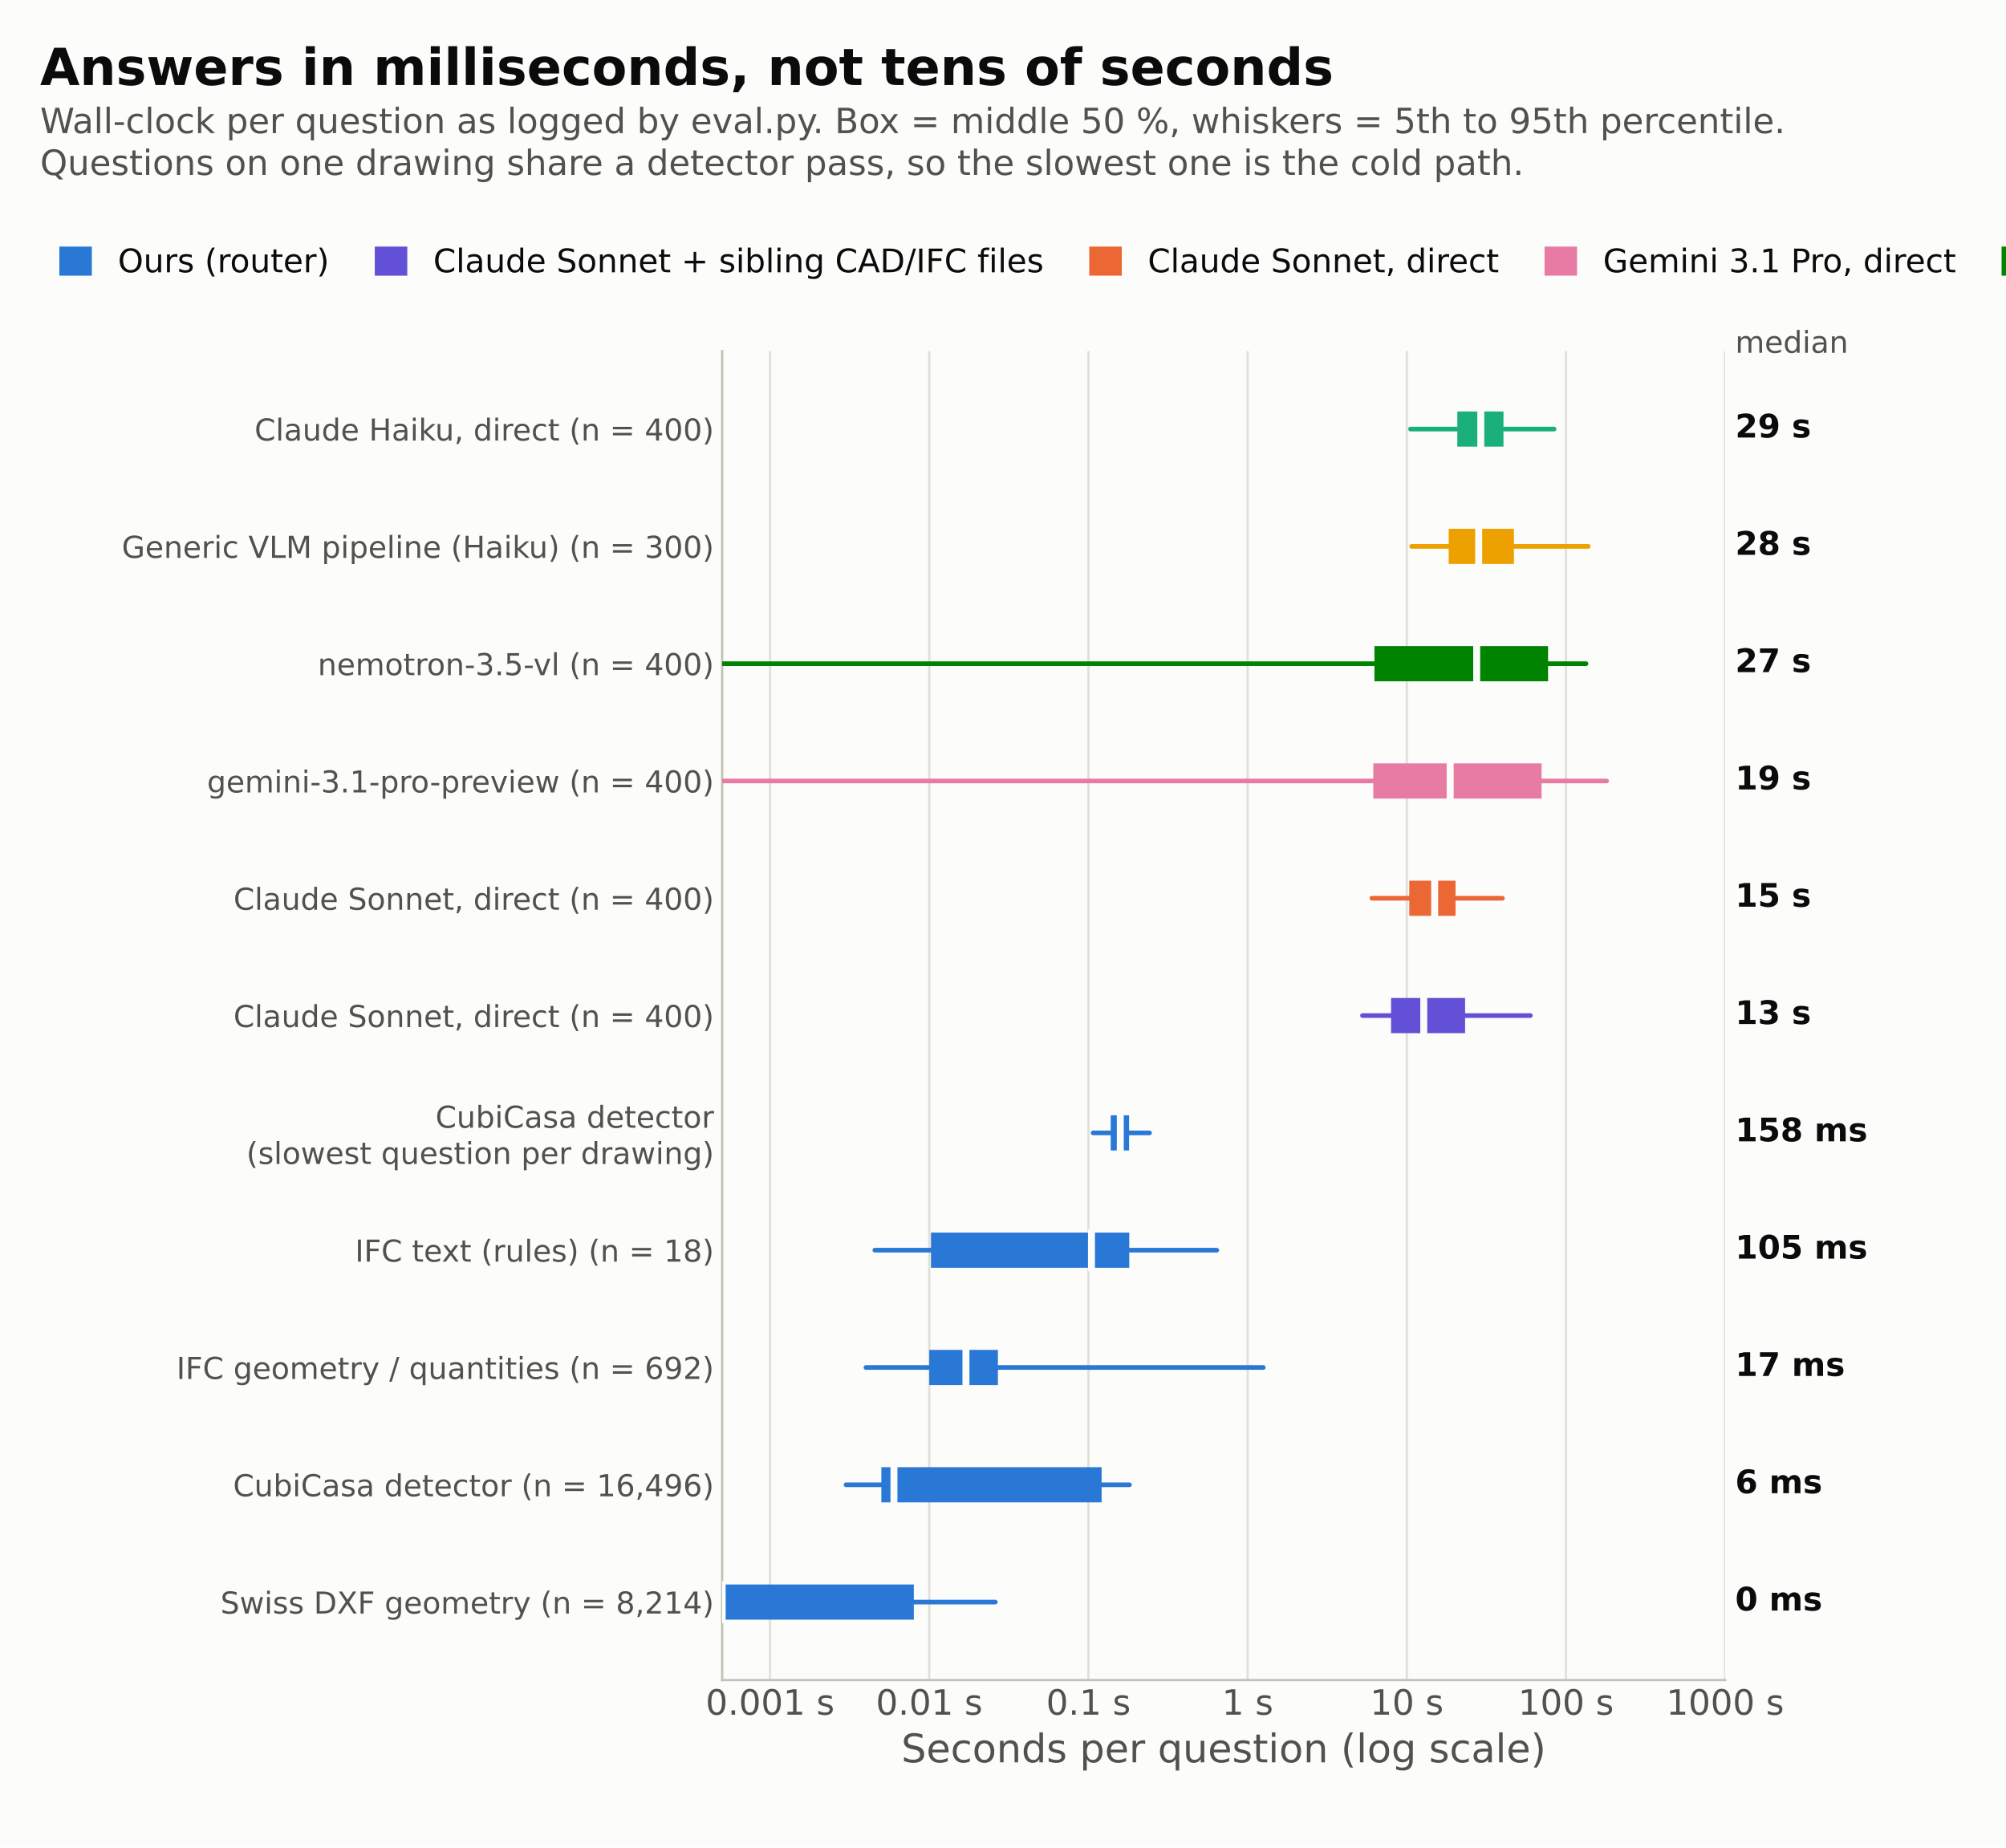
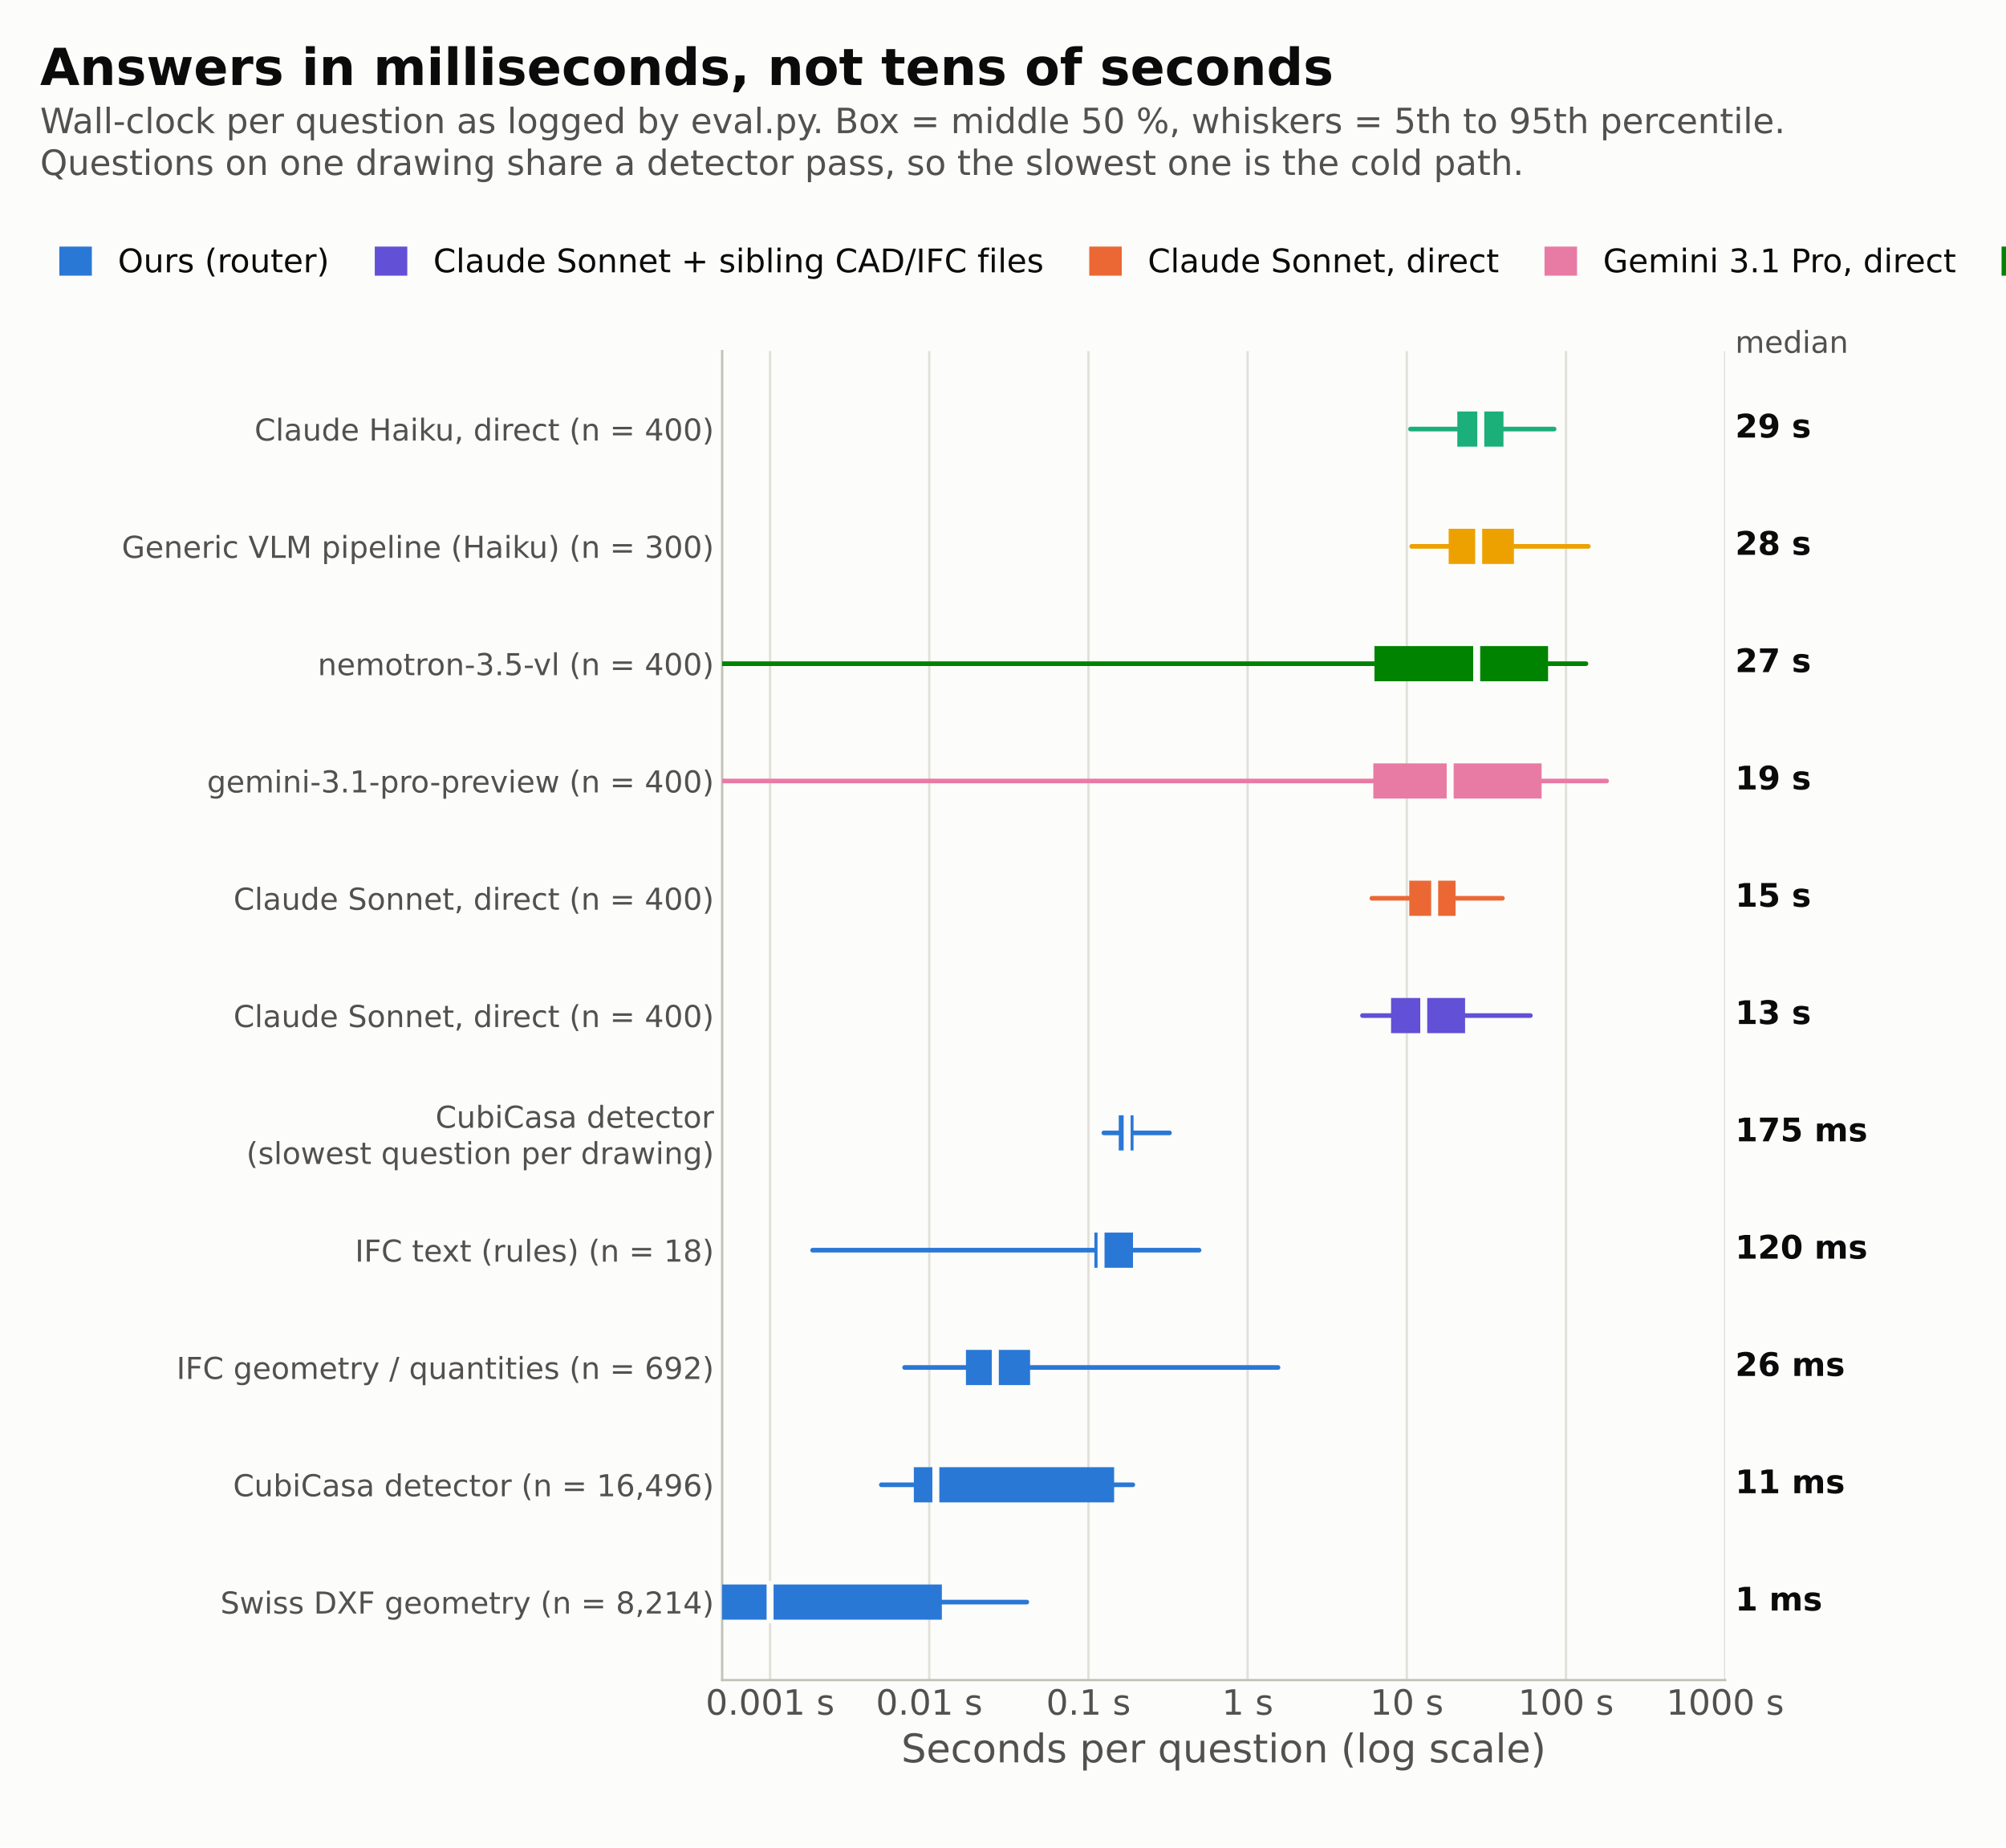
<svg xmlns="http://www.w3.org/2000/svg" width="864pt" height="795.6pt" viewBox="0 0 864 795.6" version="1.1">
  <defs>
    <style type="text/css">*{stroke-linejoin: round; stroke-linecap: butt}</style>
  </defs>
  <g id="figure_1">
    <g id="patch_1">
      <path d="M 0 795.6  L 864 795.6  L 864 0  L 0 0  z " style="fill: #fcfcfb" />
    </g>
    <g id="axes_1">
      <g id="patch_2">
        <path d="M 311.04 723.6  L 743.04 723.6  L 743.04 151.2  L 311.04 151.2  z " style="fill: #fcfcfb" />
      </g>
      <g id="matplotlib.axis_1">
        <g id="xtick_1">
          <g id="line2d_1">
-             <path d="M 331.679 723.6  L 331.679 151.2  " clip-path="url(#p8316917b19)" style="fill: none; stroke: #e1e0d9; stroke-linecap: square" />
+             <path d="M 331.679 723.6  L 331.679 151.2  " clip-path="url(#p355cf2c31d)" style="fill: none; stroke: #e1e0d9; stroke-linecap: square" />
          </g>
          <g id="line2d_2" />
          <g id="text_1">
            <text style="font-size: 15px; font-family: 'DejaVu Sans'; text-anchor: middle; fill: #52514e" x="331.679" y="738.496" transform="rotate(-0 331.6787 738.4965)">0.001 s</text>
          </g>
        </g>
        <g id="xtick_2">
          <g id="line2d_3">
-             <path d="M 400.239 723.6  L 400.239 151.2  " clip-path="url(#p8316917b19)" style="fill: none; stroke: #e1e0d9; stroke-linecap: square" />
+             <path d="M 400.239 723.6  L 400.239 151.2  " clip-path="url(#p355cf2c31d)" style="fill: none; stroke: #e1e0d9; stroke-linecap: square" />
          </g>
          <g id="line2d_4" />
          <g id="text_2">
            <text style="font-size: 15px; font-family: 'DejaVu Sans'; text-anchor: middle; fill: #52514e" x="400.239" y="738.496" transform="rotate(-0 400.2389 738.4965)">0.01 s</text>
          </g>
        </g>
        <g id="xtick_3">
          <g id="line2d_5">
-             <path d="M 468.799 723.6  L 468.799 151.2  " clip-path="url(#p8316917b19)" style="fill: none; stroke: #e1e0d9; stroke-linecap: square" />
+             <path d="M 468.799 723.6  L 468.799 151.2  " clip-path="url(#p355cf2c31d)" style="fill: none; stroke: #e1e0d9; stroke-linecap: square" />
          </g>
          <g id="line2d_6" />
          <g id="text_3">
            <text style="font-size: 15px; font-family: 'DejaVu Sans'; text-anchor: middle; fill: #52514e" x="468.799" y="738.496" transform="rotate(-0 468.7991 738.4965)">0.1 s</text>
          </g>
        </g>
        <g id="xtick_4">
          <g id="line2d_7">
-             <path d="M 537.359 723.6  L 537.359 151.2  " clip-path="url(#p8316917b19)" style="fill: none; stroke: #e1e0d9; stroke-linecap: square" />
+             <path d="M 537.359 723.6  L 537.359 151.2  " clip-path="url(#p355cf2c31d)" style="fill: none; stroke: #e1e0d9; stroke-linecap: square" />
          </g>
          <g id="line2d_8" />
          <g id="text_4">
            <text style="font-size: 15px; font-family: 'DejaVu Sans'; text-anchor: middle; fill: #52514e" x="537.359" y="738.496" transform="rotate(-0 537.3593 738.4965)">1 s</text>
          </g>
        </g>
        <g id="xtick_5">
          <g id="line2d_9">
-             <path d="M 605.92 723.6  L 605.92 151.2  " clip-path="url(#p8316917b19)" style="fill: none; stroke: #e1e0d9; stroke-linecap: square" />
+             <path d="M 605.92 723.6  L 605.92 151.2  " clip-path="url(#p355cf2c31d)" style="fill: none; stroke: #e1e0d9; stroke-linecap: square" />
          </g>
          <g id="line2d_10" />
          <g id="text_5">
            <text style="font-size: 15px; font-family: 'DejaVu Sans'; text-anchor: middle; fill: #52514e" x="605.92" y="738.496" transform="rotate(-0 605.9196 738.4965)">10 s</text>
          </g>
        </g>
        <g id="xtick_6">
          <g id="line2d_11">
-             <path d="M 674.48 723.6  L 674.48 151.2  " clip-path="url(#p8316917b19)" style="fill: none; stroke: #e1e0d9; stroke-linecap: square" />
+             <path d="M 674.48 723.6  L 674.48 151.2  " clip-path="url(#p355cf2c31d)" style="fill: none; stroke: #e1e0d9; stroke-linecap: square" />
          </g>
          <g id="line2d_12" />
          <g id="text_6">
            <text style="font-size: 15px; font-family: 'DejaVu Sans'; text-anchor: middle; fill: #52514e" x="674.48" y="738.496" transform="rotate(-0 674.4798 738.4965)">100 s</text>
          </g>
        </g>
        <g id="xtick_7">
          <g id="line2d_13">
-             <path d="M 743.04 723.6  L 743.04 151.2  " clip-path="url(#p8316917b19)" style="fill: none; stroke: #e1e0d9; stroke-linecap: square" />
+             <path d="M 743.04 723.6  L 743.04 151.2  " clip-path="url(#p355cf2c31d)" style="fill: none; stroke: #e1e0d9; stroke-linecap: square" />
          </g>
          <g id="line2d_14" />
          <g id="text_7">
            <text style="font-size: 15px; font-family: 'DejaVu Sans'; text-anchor: middle; fill: #52514e" x="743.04" y="738.496" transform="rotate(-0 743.04 738.4965)">1000 s</text>
          </g>
        </g>
        <g id="xtick_8">
          <g id="line2d_15" />
        </g>
        <g id="xtick_9">
          <g id="line2d_16" />
        </g>
        <g id="xtick_10">
          <g id="line2d_17" />
        </g>
        <g id="xtick_11">
          <g id="line2d_18" />
        </g>
        <g id="xtick_12">
          <g id="line2d_19" />
        </g>
        <g id="xtick_13">
          <g id="line2d_20" />
        </g>
        <g id="xtick_14">
          <g id="line2d_21" />
        </g>
        <g id="xtick_15">
          <g id="line2d_22" />
        </g>
        <g id="xtick_16">
          <g id="line2d_23" />
        </g>
        <g id="xtick_17">
          <g id="line2d_24" />
        </g>
        <g id="xtick_18">
          <g id="line2d_25" />
        </g>
        <g id="xtick_19">
          <g id="line2d_26" />
        </g>
        <g id="xtick_20">
          <g id="line2d_27" />
        </g>
        <g id="xtick_21">
          <g id="line2d_28" />
        </g>
        <g id="xtick_22">
          <g id="line2d_29" />
        </g>
        <g id="xtick_23">
          <g id="line2d_30" />
        </g>
        <g id="xtick_24">
          <g id="line2d_31" />
        </g>
        <g id="xtick_25">
          <g id="line2d_32" />
        </g>
        <g id="xtick_26">
          <g id="line2d_33" />
        </g>
        <g id="xtick_27">
          <g id="line2d_34" />
        </g>
        <g id="xtick_28">
          <g id="line2d_35" />
        </g>
        <g id="xtick_29">
          <g id="line2d_36" />
        </g>
        <g id="xtick_30">
          <g id="line2d_37" />
        </g>
        <g id="xtick_31">
          <g id="line2d_38" />
        </g>
        <g id="xtick_32">
          <g id="line2d_39" />
        </g>
        <g id="xtick_33">
          <g id="line2d_40" />
        </g>
        <g id="xtick_34">
          <g id="line2d_41" />
        </g>
        <g id="xtick_35">
          <g id="line2d_42" />
        </g>
        <g id="xtick_36">
          <g id="line2d_43" />
        </g>
        <g id="xtick_37">
          <g id="line2d_44" />
        </g>
        <g id="xtick_38">
          <g id="line2d_45" />
        </g>
        <g id="xtick_39">
          <g id="line2d_46" />
        </g>
        <g id="xtick_40">
          <g id="line2d_47" />
        </g>
        <g id="xtick_41">
          <g id="line2d_48" />
        </g>
        <g id="xtick_42">
          <g id="line2d_49" />
        </g>
        <g id="xtick_43">
          <g id="line2d_50" />
        </g>
        <g id="xtick_44">
          <g id="line2d_51" />
        </g>
        <g id="xtick_45">
          <g id="line2d_52" />
        </g>
        <g id="xtick_46">
          <g id="line2d_53" />
        </g>
        <g id="xtick_47">
          <g id="line2d_54" />
        </g>
        <g id="xtick_48">
          <g id="line2d_55" />
        </g>
        <g id="xtick_49">
          <g id="line2d_56" />
        </g>
        <g id="xtick_50">
          <g id="line2d_57" />
        </g>
        <g id="xtick_51">
          <g id="line2d_58" />
        </g>
        <g id="xtick_52">
          <g id="line2d_59" />
        </g>
        <g id="xtick_53">
          <g id="line2d_60" />
        </g>
        <g id="xtick_54">
          <g id="line2d_61" />
        </g>
        <g id="xtick_55">
          <g id="line2d_62" />
        </g>
        <g id="xtick_56">
          <g id="line2d_63" />
        </g>
        <g id="xtick_57">
          <g id="line2d_64" />
        </g>
        <g id="xtick_58">
          <g id="line2d_65" />
        </g>
        <g id="xtick_59">
          <g id="line2d_66" />
        </g>
        <g id="xtick_60">
          <g id="line2d_67" />
        </g>
        <g id="text_8">
          <text style="font-size: 17px; font-family: 'DejaVu Sans'; text-anchor: middle; fill: #52514e" x="527.04" y="759.017" transform="rotate(-0 527.04 759.0173)">Seconds per question (log scale)</text>
        </g>
      </g>
      <g id="matplotlib.axis_2">
        <g id="ytick_1">
          <g id="line2d_68" />
          <g id="text_9">
            <text style="font-size: 13px; font-family: 'DejaVu Sans'; text-anchor: end; fill: #52514e" x="307.54" y="694.943" transform="rotate(-0 307.54 694.9427)">Swiss DXF geometry  (n = 8,214)</text>
          </g>
        </g>
        <g id="ytick_2">
          <g id="line2d_69" />
          <g id="text_10">
            <text style="font-size: 13px; font-family: 'DejaVu Sans'; text-anchor: end; fill: #52514e" x="307.54" y="644.422" transform="rotate(-0 307.54 644.422)">CubiCasa detector  (n = 16,496)</text>
          </g>
        </g>
        <g id="ytick_3">
          <g id="line2d_70" />
          <g id="text_11">
            <text style="font-size: 13px; font-family: 'DejaVu Sans'; text-anchor: end; fill: #52514e" x="307.54" y="593.901" transform="rotate(-0 307.54 593.9012)">IFC geometry / quantities  (n = 692)</text>
          </g>
        </g>
        <g id="ytick_4">
          <g id="line2d_71" />
          <g id="text_12">
            <text style="font-size: 13px; font-family: 'DejaVu Sans'; text-anchor: end; fill: #52514e" x="307.54" y="543.38" transform="rotate(-0 307.54 543.3805)">IFC text (rules)  (n = 18)</text>
          </g>
        </g>
        <g id="ytick_5">
          <g id="line2d_72" />
          <g id="text_13">
            <text style="font-size: 13px; font-family: 'DejaVu Sans'; fill: #52514e" transform="translate(187.5541 485.7086)">CubiCasa detector</text>
            <text style="font-size: 13px; font-family: 'DejaVu Sans'; fill: #52514e" transform="translate(106.105 501.3121)">(slowest question per drawing)</text>
          </g>
        </g>
        <g id="ytick_6">
          <g id="line2d_73" />
          <g id="text_14">
            <text style="font-size: 13px; font-family: 'DejaVu Sans'; text-anchor: end; fill: #52514e" x="307.54" y="442.339" transform="rotate(-0 307.54 442.339)">Claude Sonnet, direct  (n = 400)</text>
          </g>
        </g>
        <g id="ytick_7">
          <g id="line2d_74" />
          <g id="text_15">
            <text style="font-size: 13px; font-family: 'DejaVu Sans'; text-anchor: end; fill: #52514e" x="307.54" y="391.818" transform="rotate(-0 307.54 391.8182)">Claude Sonnet, direct  (n = 400)</text>
          </g>
        </g>
        <g id="ytick_8">
          <g id="line2d_75" />
          <g id="text_16">
            <text style="font-size: 13px; font-family: 'DejaVu Sans'; text-anchor: end; fill: #52514e" x="307.54" y="341.298" transform="rotate(-0 307.54 341.2975)">gemini-3.1-pro-preview  (n = 400)</text>
          </g>
        </g>
        <g id="ytick_9">
          <g id="line2d_76" />
          <g id="text_17">
            <text style="font-size: 13px; font-family: 'DejaVu Sans'; text-anchor: end; fill: #52514e" x="307.54" y="290.777" transform="rotate(-0 307.54 290.7768)">nemotron-3.5-vl  (n = 400)</text>
          </g>
        </g>
        <g id="ytick_10">
          <g id="line2d_77" />
          <g id="text_18">
            <text style="font-size: 13px; font-family: 'DejaVu Sans'; text-anchor: end; fill: #52514e" x="307.54" y="240.256" transform="rotate(-0 307.54 240.256)">Generic VLM pipeline (Haiku)  (n = 300)</text>
          </g>
        </g>
        <g id="ytick_11">
          <g id="line2d_78" />
          <g id="text_19">
            <text style="font-size: 13px; font-family: 'DejaVu Sans'; text-anchor: end; fill: #52514e" x="307.54" y="189.735" transform="rotate(-0 307.54 189.7353)">Claude Haiku, direct  (n = 400)</text>
          </g>
        </g>
      </g>
      <g id="patch_3">
        <path d="M 311.04 723.6  L 311.04 151.2  " style="fill: none; stroke: #c3c2b7; stroke-linejoin: miter; stroke-linecap: square" />
      </g>
      <g id="patch_4">
        <path d="M 311.04 723.6  L 743.04 723.6  " style="fill: none; stroke: #c3c2b7; stroke-linejoin: miter; stroke-linecap: square" />
      </g>
      <g id="line2d_79">
-         <path d="M 311.04 690.004  L 428.69 690.004  " clip-path="url(#p8316917b19)" style="fill: none; stroke: #2a78d6; stroke-width: 2; stroke-linecap: round" />
+         <path d="M 311.04 690.004  L 442.251 690.004  " clip-path="url(#p355cf2c31d)" style="fill: none; stroke: #2a78d6; stroke-width: 2; stroke-linecap: round" />
      </g>
      <g id="patch_5">
-         <path d="M 311.04 697.582  L 393.595 697.582  L 393.595 682.426  L 311.04 682.426  z " clip-path="url(#p8316917b19)" style="fill: #2a78d6" />
+         <path d="M 311.04 697.582  L 405.668 697.582  L 405.668 682.426  L 311.04 682.426  z " clip-path="url(#p355cf2c31d)" style="fill: #2a78d6" />
      </g>
      <g id="text_20">
-         <text style="font-weight: 700; font-size: 14px; font-family: 'DejaVu Sans'; text-anchor: start; fill: #0b0b0b" x="747.36" y="693.64" transform="rotate(-0 747.36 693.6404)">0 ms</text>
+         <text style="font-weight: 700; font-size: 14px; font-family: 'DejaVu Sans'; text-anchor: start; fill: #0b0b0b" x="747.36" y="693.64" transform="rotate(-0 747.36 693.6404)">1 ms</text>
      </g>
      <g id="line2d_80">
-         <path d="M 364.39 639.483  L 486.466 639.483  " clip-path="url(#p8316917b19)" style="fill: none; stroke: #2a78d6; stroke-width: 2; stroke-linecap: round" />
+         <path d="M 379.6 639.483  L 487.911 639.483  " clip-path="url(#p355cf2c31d)" style="fill: none; stroke: #2a78d6; stroke-width: 2; stroke-linecap: round" />
      </g>
      <g id="patch_6">
-         <path d="M 379.6 647.061  L 474.475 647.061  L 474.475 631.905  L 379.6 631.905  z " clip-path="url(#p8316917b19)" style="fill: #2a78d6" />
+         <path d="M 393.595 647.061  L 479.863 647.061  L 479.863 631.905  L 393.595 631.905  z " clip-path="url(#p355cf2c31d)" style="fill: #2a78d6" />
      </g>
      <g id="text_21">
-         <text style="font-weight: 700; font-size: 14px; font-family: 'DejaVu Sans'; text-anchor: start; fill: #0b0b0b" x="747.36" y="643.12" transform="rotate(-0 747.36 643.1197)">6 ms</text>
+         <text style="font-weight: 700; font-size: 14px; font-family: 'DejaVu Sans'; text-anchor: start; fill: #0b0b0b" x="747.36" y="643.12" transform="rotate(-0 747.36 643.1197)">11 ms</text>
      </g>
      <g id="line2d_81">
-         <path d="M 372.956 588.962  L 544.115 588.962  " clip-path="url(#p8316917b19)" style="fill: none; stroke: #2a78d6; stroke-width: 2; stroke-linecap: round" />
+         <path d="M 389.619 588.962  L 550.45 588.962  " clip-path="url(#p355cf2c31d)" style="fill: none; stroke: #2a78d6; stroke-width: 2; stroke-linecap: round" />
      </g>
      <g id="patch_7">
-         <path d="M 400.239 596.54  L 429.813 596.54  L 429.813 581.384  L 400.239 581.384  z " clip-path="url(#p8316917b19)" style="fill: #2a78d6" />
+         <path d="M 416.039 596.54  L 443.67 596.54  L 443.67 581.384  L 416.039 581.384  z " clip-path="url(#p355cf2c31d)" style="fill: #2a78d6" />
      </g>
      <g id="text_22">
-         <text style="font-weight: 700; font-size: 14px; font-family: 'DejaVu Sans'; text-anchor: start; fill: #0b0b0b" x="747.36" y="592.599" transform="rotate(-0 747.36 592.5989)">17 ms</text>
+         <text style="font-weight: 700; font-size: 14px; font-family: 'DejaVu Sans'; text-anchor: start; fill: #0b0b0b" x="747.36" y="592.599" transform="rotate(-0 747.36 592.5989)">26 ms</text>
      </g>
      <g id="line2d_82">
-         <path d="M 376.792 538.441  L 524.062 538.441  " clip-path="url(#p8316917b19)" style="fill: none; stroke: #2a78d6; stroke-width: 2; stroke-linecap: round" />
+         <path d="M 349.996 538.441  L 516.445 538.441  " clip-path="url(#p355cf2c31d)" style="fill: none; stroke: #2a78d6; stroke-width: 2; stroke-linecap: round" />
      </g>
      <g id="patch_8">
-         <path d="M 400.974 546.02  L 486.383 546.02  L 486.383 530.863  L 400.974 530.863  z " clip-path="url(#p8316917b19)" style="fill: #2a78d6" />
+         <path d="M 471.365 546.02  L 487.989 546.02  L 487.989 530.863  L 471.365 530.863  z " clip-path="url(#p355cf2c31d)" style="fill: #2a78d6" />
      </g>
      <g id="text_23">
-         <text style="font-weight: 700; font-size: 14px; font-family: 'DejaVu Sans'; text-anchor: start; fill: #0b0b0b" x="747.36" y="542.078" transform="rotate(-0 747.36 542.0782)">105 ms</text>
+         <text style="font-weight: 700; font-size: 14px; font-family: 'DejaVu Sans'; text-anchor: start; fill: #0b0b0b" x="747.36" y="542.078" transform="rotate(-0 747.36 542.0782)">120 ms</text>
      </g>
      <g id="line2d_83">
-         <path d="M 470.814 487.921  L 495.107 487.921  " clip-path="url(#p8316917b19)" style="fill: none; stroke: #2a78d6; stroke-width: 2; stroke-linecap: round" />
+         <path d="M 475.443 487.921  L 503.696 487.921  " clip-path="url(#p355cf2c31d)" style="fill: none; stroke: #2a78d6; stroke-width: 2; stroke-linecap: round" />
      </g>
      <g id="patch_9">
-         <path d="M 478.389 495.499  L 486.301 495.499  L 486.301 480.343  L 478.389 480.343  z " clip-path="url(#p8316917b19)" style="fill: #2a78d6" />
+         <path d="M 481.848 495.499  L 488.222 495.499  L 488.222 480.343  L 481.848 480.343  z " clip-path="url(#p355cf2c31d)" style="fill: #2a78d6" />
      </g>
      <g id="text_24">
-         <text style="font-weight: 700; font-size: 14px; font-family: 'DejaVu Sans'; text-anchor: start; fill: #0b0b0b" x="747.36" y="491.557" transform="rotate(-0 747.36 491.5575)">158 ms</text>
+         <text style="font-weight: 700; font-size: 14px; font-family: 'DejaVu Sans'; text-anchor: start; fill: #0b0b0b" x="747.36" y="491.557" transform="rotate(-0 747.36 491.5575)">175 ms</text>
      </g>
      <g id="line2d_84">
-         <path d="M 586.83 437.4  L 659.148 437.4  " clip-path="url(#p8316917b19)" style="fill: none; stroke: #6250d6; stroke-width: 2; stroke-linecap: round" />
+         <path d="M 586.83 437.4  L 659.148 437.4  " clip-path="url(#p355cf2c31d)" style="fill: none; stroke: #6250d6; stroke-width: 2; stroke-linecap: round" />
      </g>
      <g id="patch_10">
-         <path d="M 599.142 444.978  L 631.023 444.978  L 631.023 429.822  L 599.142 429.822  z " clip-path="url(#p8316917b19)" style="fill: #6250d6" />
+         <path d="M 599.142 444.978  L 631.023 444.978  L 631.023 429.822  L 599.142 429.822  z " clip-path="url(#p355cf2c31d)" style="fill: #6250d6" />
      </g>
      <g id="text_25">
        <text style="font-weight: 700; font-size: 14px; font-family: 'DejaVu Sans'; text-anchor: start; fill: #0b0b0b" x="747.36" y="441.037" transform="rotate(-0 747.36 441.0367)">13 s</text>
      </g>
      <g id="line2d_85">
-         <path d="M 590.881 386.879  L 647.103 386.879  " clip-path="url(#p8316917b19)" style="fill: none; stroke: #eb6834; stroke-width: 2; stroke-linecap: round" />
+         <path d="M 590.881 386.879  L 647.103 386.879  " clip-path="url(#p355cf2c31d)" style="fill: none; stroke: #eb6834; stroke-width: 2; stroke-linecap: round" />
      </g>
      <g id="patch_11">
-         <path d="M 606.981 394.457  L 626.915 394.457  L 626.915 379.301  L 606.981 379.301  z " clip-path="url(#p8316917b19)" style="fill: #eb6834" />
+         <path d="M 606.981 394.457  L 626.915 394.457  L 626.915 379.301  L 606.981 379.301  z " clip-path="url(#p355cf2c31d)" style="fill: #eb6834" />
      </g>
      <g id="text_26">
        <text style="font-weight: 700; font-size: 14px; font-family: 'DejaVu Sans'; text-anchor: start; fill: #0b0b0b" x="747.36" y="390.516" transform="rotate(-0 747.36 390.516)">15 s</text>
      </g>
      <g id="line2d_86">
-         <path d="M 311.04 336.359  L 691.977 336.359  " clip-path="url(#p8316917b19)" style="fill: none; stroke: #e87ba4; stroke-width: 2; stroke-linecap: round" />
+         <path d="M 311.04 336.359  L 691.977 336.359  " clip-path="url(#p355cf2c31d)" style="fill: none; stroke: #e87ba4; stroke-width: 2; stroke-linecap: round" />
      </g>
      <g id="patch_12">
-         <path d="M 591.497 343.937  L 663.981 343.937  L 663.981 328.78  L 591.497 328.78  z " clip-path="url(#p8316917b19)" style="fill: #e87ba4" />
+         <path d="M 591.497 343.937  L 663.981 343.937  L 663.981 328.78  L 591.497 328.78  z " clip-path="url(#p355cf2c31d)" style="fill: #e87ba4" />
      </g>
      <g id="text_27">
        <text style="font-weight: 700; font-size: 14px; font-family: 'DejaVu Sans'; text-anchor: start; fill: #0b0b0b" x="747.36" y="339.995" transform="rotate(-0 747.36 339.9952)">19 s</text>
      </g>
      <g id="line2d_87">
-         <path d="M 311.04 285.838  L 683.093 285.838  " clip-path="url(#p8316917b19)" style="fill: none; stroke: #008300; stroke-width: 2; stroke-linecap: round" />
+         <path d="M 311.04 285.838  L 683.093 285.838  " clip-path="url(#p355cf2c31d)" style="fill: none; stroke: #008300; stroke-width: 2; stroke-linecap: round" />
      </g>
      <g id="patch_13">
-         <path d="M 591.987 293.416  L 666.77 293.416  L 666.77 278.26  L 591.987 278.26  z " clip-path="url(#p8316917b19)" style="fill: #008300" />
+         <path d="M 591.987 293.416  L 666.77 293.416  L 666.77 278.26  L 591.987 278.26  z " clip-path="url(#p355cf2c31d)" style="fill: #008300" />
      </g>
      <g id="text_28">
        <text style="font-weight: 700; font-size: 14px; font-family: 'DejaVu Sans'; text-anchor: start; fill: #0b0b0b" x="747.36" y="289.474" transform="rotate(-0 747.36 289.4745)">27 s</text>
      </g>
      <g id="line2d_88">
-         <path d="M 608.019 235.317  L 684.103 235.317  " clip-path="url(#p8316917b19)" style="fill: none; stroke: #eda100; stroke-width: 2; stroke-linecap: round" />
+         <path d="M 608.019 235.317  L 684.103 235.317  " clip-path="url(#p355cf2c31d)" style="fill: none; stroke: #eda100; stroke-width: 2; stroke-linecap: round" />
      </g>
      <g id="patch_14">
-         <path d="M 623.956 242.895  L 652.058 242.895  L 652.058 227.739  L 623.956 227.739  z " clip-path="url(#p8316917b19)" style="fill: #eda100" />
+         <path d="M 623.956 242.895  L 652.058 242.895  L 652.058 227.739  L 623.956 227.739  z " clip-path="url(#p355cf2c31d)" style="fill: #eda100" />
      </g>
      <g id="text_29">
        <text style="font-weight: 700; font-size: 14px; font-family: 'DejaVu Sans'; text-anchor: start; fill: #0b0b0b" x="747.36" y="238.954" transform="rotate(-0 747.36 238.9538)">28 s</text>
      </g>
      <g id="line2d_89">
-         <path d="M 607.519 184.796  L 669.367 184.796  " clip-path="url(#p8316917b19)" style="fill: none; stroke: #1baf7a; stroke-width: 2; stroke-linecap: round" />
+         <path d="M 607.519 184.796  L 669.367 184.796  " clip-path="url(#p355cf2c31d)" style="fill: none; stroke: #1baf7a; stroke-width: 2; stroke-linecap: round" />
      </g>
      <g id="patch_15">
-         <path d="M 627.68 192.374  L 647.558 192.374  L 647.558 177.218  L 627.68 177.218  z " clip-path="url(#p8316917b19)" style="fill: #1baf7a" />
+         <path d="M 627.68 192.374  L 647.558 192.374  L 647.558 177.218  L 627.68 177.218  z " clip-path="url(#p355cf2c31d)" style="fill: #1baf7a" />
      </g>
      <g id="text_30">
        <text style="font-weight: 700; font-size: 14px; font-family: 'DejaVu Sans'; text-anchor: start; fill: #0b0b0b" x="747.36" y="188.433" transform="rotate(-0 747.36 188.433)">29 s</text>
      </g>
      <g id="text_31">
        <text style="font-size: 13px; font-family: 'DejaVu Sans'; text-anchor: start; fill: #52514e" x="747.36" y="151.958" transform="rotate(-0 747.36 151.9578)">median</text>
      </g>
      <g id="line2d_90">
-         <path d="M 311.04 697.582  L 311.04 682.426  " clip-path="url(#p8316917b19)" style="fill: none; stroke: #fcfcfb; stroke-width: 3; stroke-linecap: square" />
+         <path d="M 331.679 697.582  L 331.679 682.426  " clip-path="url(#p355cf2c31d)" style="fill: none; stroke: #fcfcfb; stroke-width: 3; stroke-linecap: square" />
      </g>
      <g id="line2d_91">
-         <path d="M 385.029 647.061  L 385.029 631.905  " clip-path="url(#p8316917b19)" style="fill: none; stroke: #fcfcfb; stroke-width: 3; stroke-linecap: square" />
+         <path d="M 403.077 647.061  L 403.077 631.905  " clip-path="url(#p355cf2c31d)" style="fill: none; stroke: #fcfcfb; stroke-width: 3; stroke-linecap: square" />
      </g>
      <g id="line2d_92">
-         <path d="M 416.039 596.54  L 416.039 581.384  " clip-path="url(#p8316917b19)" style="fill: none; stroke: #fcfcfb; stroke-width: 3; stroke-linecap: square" />
+         <path d="M 428.69 596.54  L 428.69 581.384  " clip-path="url(#p355cf2c31d)" style="fill: none; stroke: #fcfcfb; stroke-width: 3; stroke-linecap: square" />
      </g>
      <g id="line2d_93">
-         <path d="M 470.11 546.02  L 470.11 530.863  " clip-path="url(#p8316917b19)" style="fill: none; stroke: #fcfcfb; stroke-width: 3; stroke-linecap: square" />
+         <path d="M 474.228 546.02  L 474.228 530.863  " clip-path="url(#p355cf2c31d)" style="fill: none; stroke: #fcfcfb; stroke-width: 3; stroke-linecap: square" />
      </g>
      <g id="line2d_94">
-         <path d="M 482.513 495.499  L 482.513 480.343  " clip-path="url(#p8316917b19)" style="fill: none; stroke: #fcfcfb; stroke-width: 3; stroke-linecap: square" />
+         <path d="M 485.462 495.499  L 485.462 480.343  " clip-path="url(#p355cf2c31d)" style="fill: none; stroke: #fcfcfb; stroke-width: 3; stroke-linecap: square" />
      </g>
      <g id="line2d_95">
-         <path d="M 613.221 444.978  L 613.221 429.822  " clip-path="url(#p8316917b19)" style="fill: none; stroke: #fcfcfb; stroke-width: 3; stroke-linecap: square" />
+         <path d="M 613.221 444.978  L 613.221 429.822  " clip-path="url(#p355cf2c31d)" style="fill: none; stroke: #fcfcfb; stroke-width: 3; stroke-linecap: square" />
      </g>
      <g id="line2d_96">
-         <path d="M 617.921 394.457  L 617.921 379.301  " clip-path="url(#p8316917b19)" style="fill: none; stroke: #fcfcfb; stroke-width: 3; stroke-linecap: square" />
+         <path d="M 617.921 394.457  L 617.921 379.301  " clip-path="url(#p355cf2c31d)" style="fill: none; stroke: #fcfcfb; stroke-width: 3; stroke-linecap: square" />
      </g>
      <g id="line2d_97">
-         <path d="M 624.602 343.937  L 624.602 328.78  " clip-path="url(#p8316917b19)" style="fill: none; stroke: #fcfcfb; stroke-width: 3; stroke-linecap: square" />
+         <path d="M 624.602 343.937  L 624.602 328.78  " clip-path="url(#p355cf2c31d)" style="fill: none; stroke: #fcfcfb; stroke-width: 3; stroke-linecap: square" />
      </g>
      <g id="line2d_98">
-         <path d="M 636.024 293.416  L 636.024 278.26  " clip-path="url(#p8316917b19)" style="fill: none; stroke: #fcfcfb; stroke-width: 3; stroke-linecap: square" />
+         <path d="M 636.024 293.416  L 636.024 278.26  " clip-path="url(#p355cf2c31d)" style="fill: none; stroke: #fcfcfb; stroke-width: 3; stroke-linecap: square" />
      </g>
      <g id="line2d_99">
-         <path d="M 636.879 242.895  L 636.879 227.739  " clip-path="url(#p8316917b19)" style="fill: none; stroke: #fcfcfb; stroke-width: 3; stroke-linecap: square" />
+         <path d="M 636.879 242.895  L 636.879 227.739  " clip-path="url(#p355cf2c31d)" style="fill: none; stroke: #fcfcfb; stroke-width: 3; stroke-linecap: square" />
      </g>
      <g id="line2d_100">
-         <path d="M 637.791 192.374  L 637.791 177.218  " clip-path="url(#p8316917b19)" style="fill: none; stroke: #fcfcfb; stroke-width: 3; stroke-linecap: square" />
+         <path d="M 637.791 192.374  L 637.791 177.218  " clip-path="url(#p355cf2c31d)" style="fill: none; stroke: #fcfcfb; stroke-width: 3; stroke-linecap: square" />
      </g>
    </g>
    <g id="text_32">
      <text style="font-weight: 700; font-size: 22px; font-family: 'DejaVu Sans'; text-anchor: start; fill: #0b0b0b" x="17.28" y="36.607" transform="rotate(-0 17.28 36.60656)">Answers in milliseconds, not tens of seconds</text>
    </g>
    <g id="text_33">
      <text style="font-size: 15px; font-family: 'DejaVu Sans'; fill: #52514e" transform="translate(17.28 57.34112)">Wall-clock per question as logged by eval.py. Box = middle 50 %, whiskers = 5th to 95th percentile.</text>
      <text style="font-size: 15px; font-family: 'DejaVu Sans'; fill: #52514e" transform="translate(17.28 75.34522)">Questions on one drawing share a detector pass, so the slowest one is the cold path.</text>
    </g>
    <g id="legend_1">
      <g id="patch_16">
        <path d="M 25.56 118.73  L 39.56 118.73  L 39.56 106.2  L 25.56 106.2  z " style="fill: #2a78d6" />
      </g>
      <g id="text_34">
        <text style="font-size: 14px; font-family: 'DejaVu Sans'; text-anchor: start; fill: #0b0b0b" x="50.76" y="117.26" transform="rotate(-0 50.76 117.26)">Ours (router)</text>
      </g>
      <g id="patch_17">
        <path d="M 161.419 118.73  L 175.419 118.73  L 175.419 106.2  L 161.419 106.2  z " style="fill: #6250d6" />
      </g>
      <g id="text_35">
        <text style="font-size: 14px; font-family: 'DejaVu Sans'; text-anchor: start; fill: #0b0b0b" x="186.619" y="117.26" transform="rotate(-0 186.6191 117.26)">Claude Sonnet + sibling CAD/IFC files</text>
      </g>
      <g id="patch_18">
        <path d="M 469.15 118.73  L 483.15 118.73  L 483.15 106.2  L 469.15 106.2  z " style="fill: #eb6834" />
      </g>
      <g id="text_36">
        <text style="font-size: 14px; font-family: 'DejaVu Sans'; text-anchor: start; fill: #0b0b0b" x="494.35" y="117.26" transform="rotate(-0 494.35 117.26)">Claude Sonnet, direct</text>
      </g>
      <g id="patch_19">
        <path d="M 665.244 118.73  L 679.244 118.73  L 679.244 106.2  L 665.244 106.2  z " style="fill: #e87ba4" />
      </g>
      <g id="text_37">
        <text style="font-size: 14px; font-family: 'DejaVu Sans'; text-anchor: start; fill: #0b0b0b" x="690.444" y="117.26" transform="rotate(-0 690.4441 117.26)">Gemini 3.1 Pro, direct</text>
      </g>
      <g id="patch_20">
        <path d="M 862.091 118.73  L 876.091 118.73  L 876.091 106.2  L 862.091 106.2  z " style="fill: #008300" />
      </g>
      <g id="text_38">
        <text style="font-size: 14px; font-family: 'DejaVu Sans'; text-anchor: start; fill: #0b0b0b" x="887.291" y="117.26" transform="rotate(-0 887.2906 117.26)">Nemotron 3.5 Super VL (open), direct</text>
      </g>
      <g id="patch_21">
        <path d="M 1169.802 118.73  L 1183.802 118.73  L 1183.802 106.2  L 1169.802 106.2  z " style="fill: #eda100" />
      </g>
      <g id="text_39">
        <text style="font-size: 14px; font-family: 'DejaVu Sans'; text-anchor: start; fill: #0b0b0b" x="1195.002" y="117.26" transform="rotate(-0 1195.002 117.26)">Generic VLM pipeline (Haiku)</text>
      </g>
      <g id="patch_22">
        <path d="M 1417.713 118.73  L 1431.713 118.73  L 1431.713 106.2  L 1417.713 106.2  z " style="fill: #1baf7a" />
      </g>
      <g id="text_40">
        <text style="font-size: 14px; font-family: 'DejaVu Sans'; text-anchor: start; fill: #0b0b0b" x="1442.913" y="117.26" transform="rotate(-0 1442.913 117.26)">Claude Haiku, direct</text>
      </g>
    </g>
  </g>
  <defs>
-     <clipPath id="p8316917b19">
+     <clipPath id="p355cf2c31d">
      <rect x="311.04" y="151.2" width="432" height="572.4" />
    </clipPath>
  </defs>
</svg>
